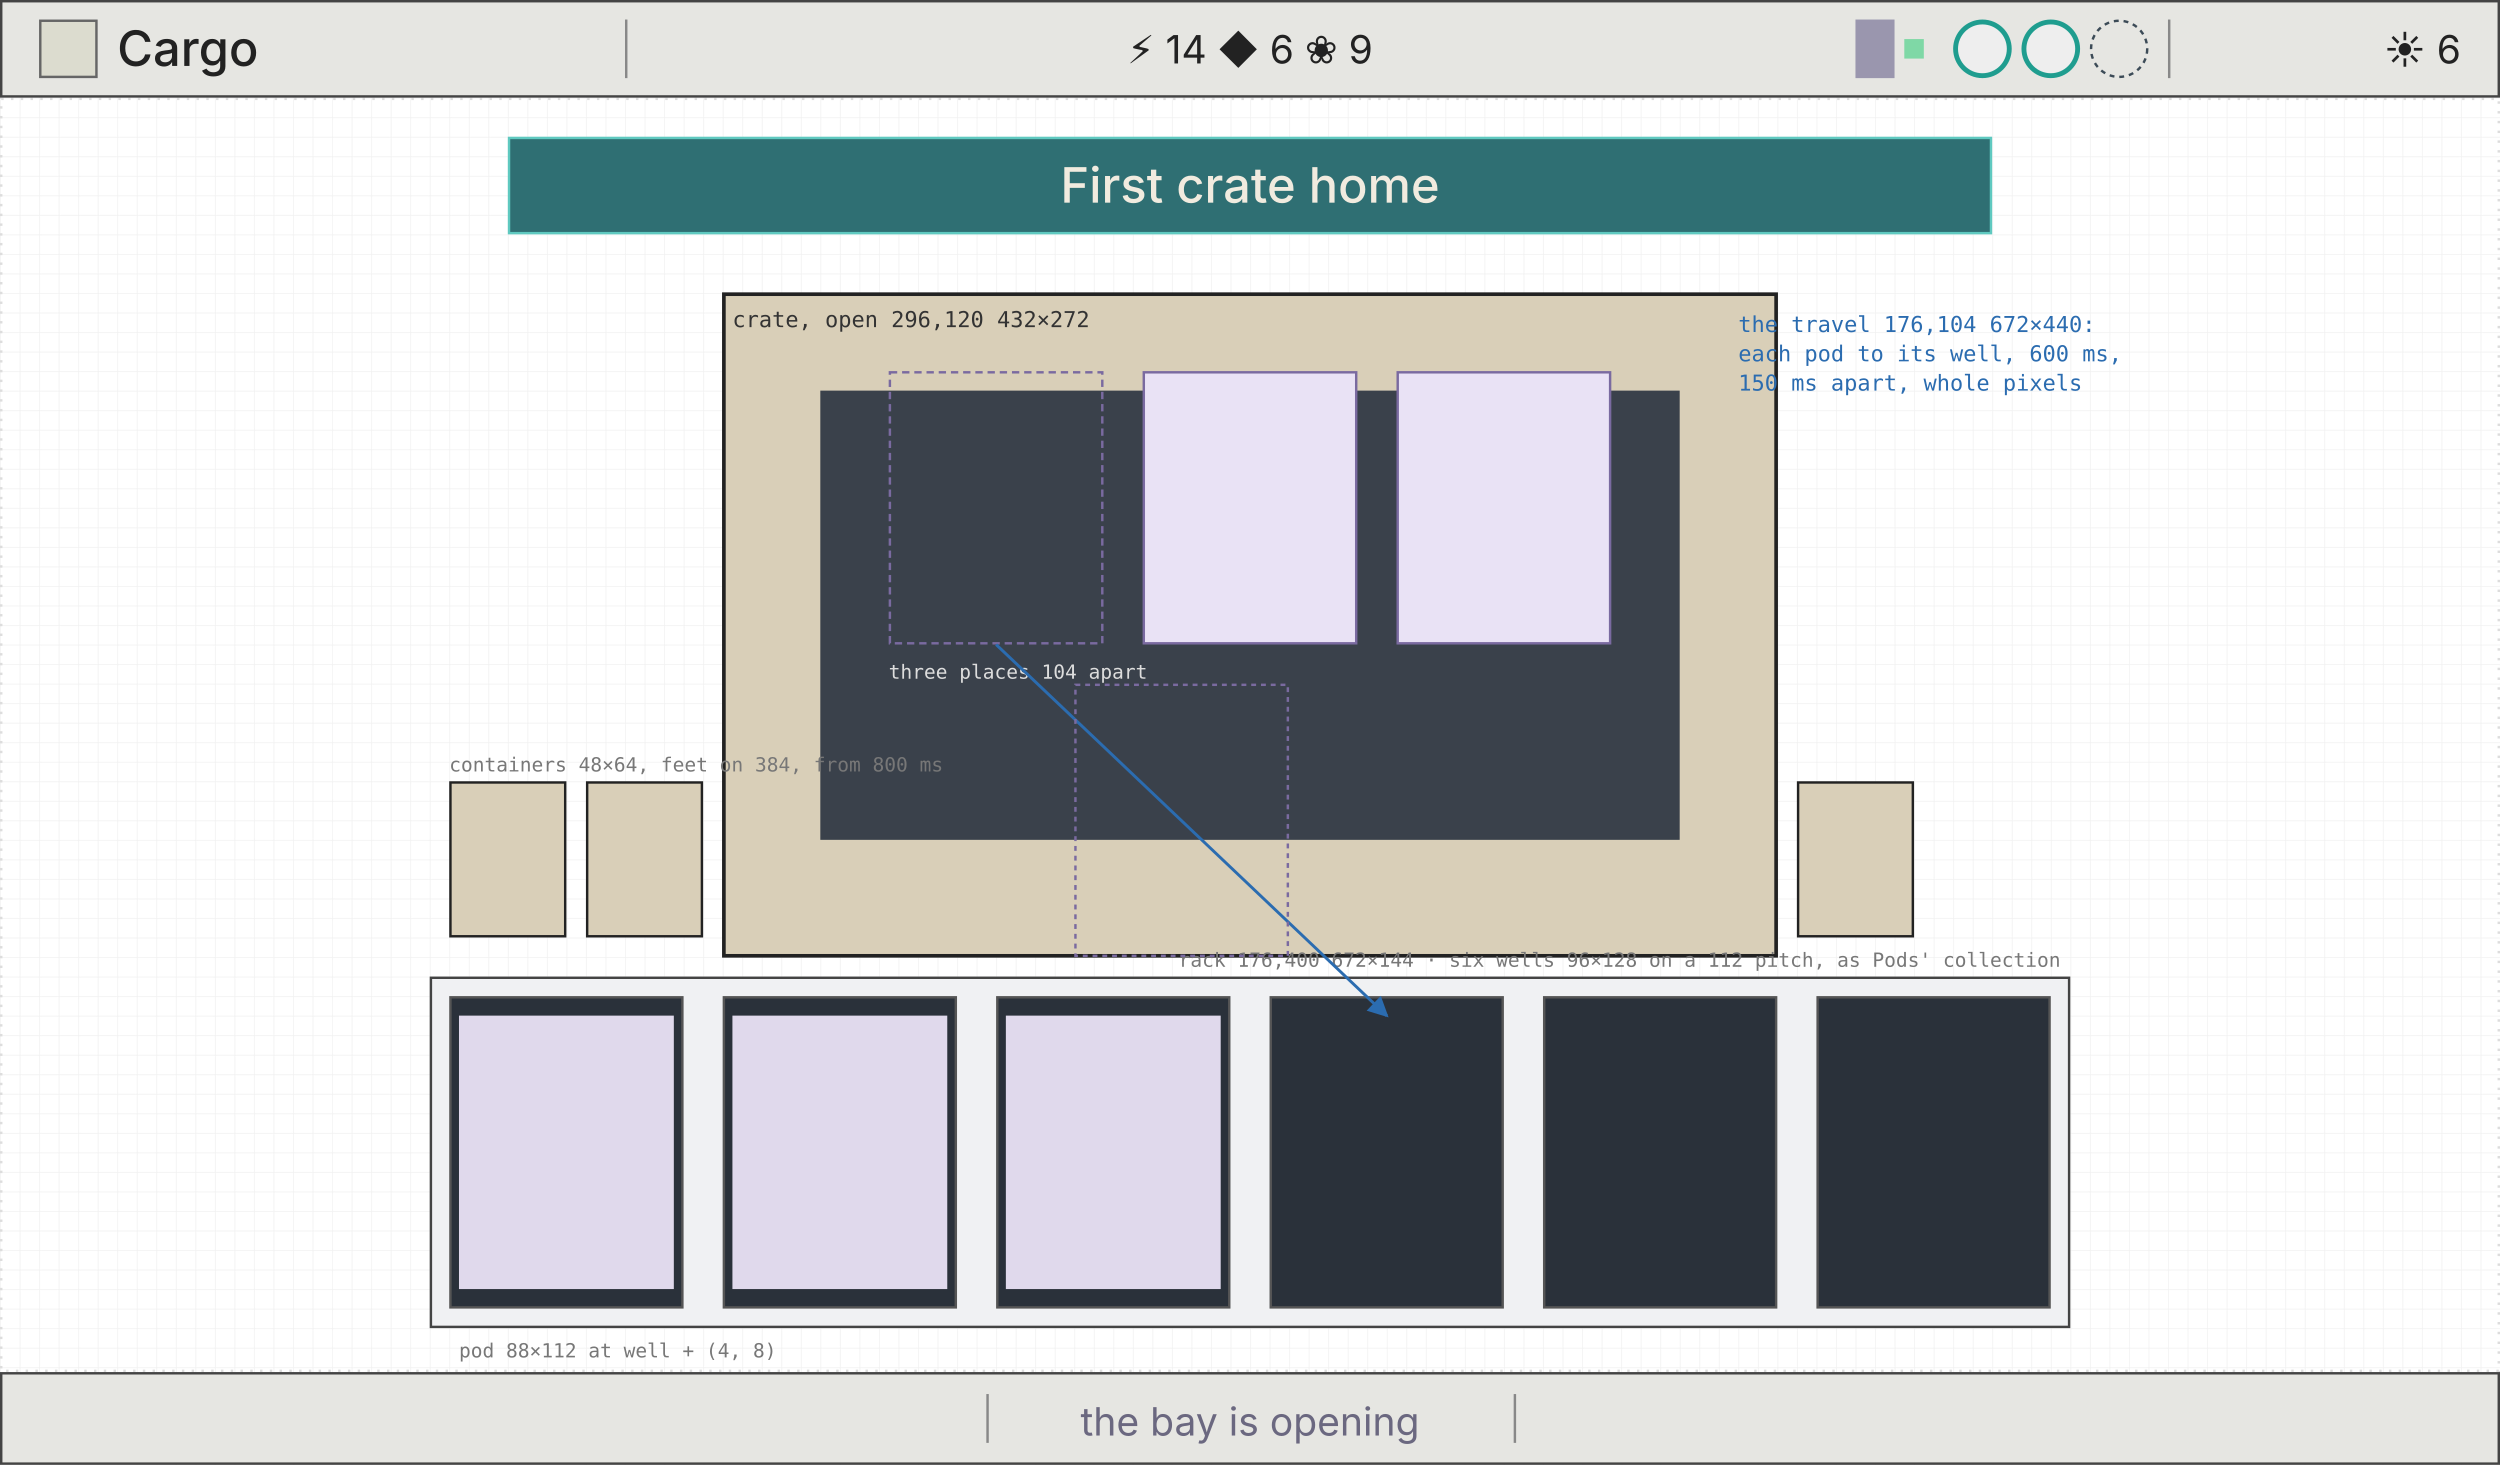
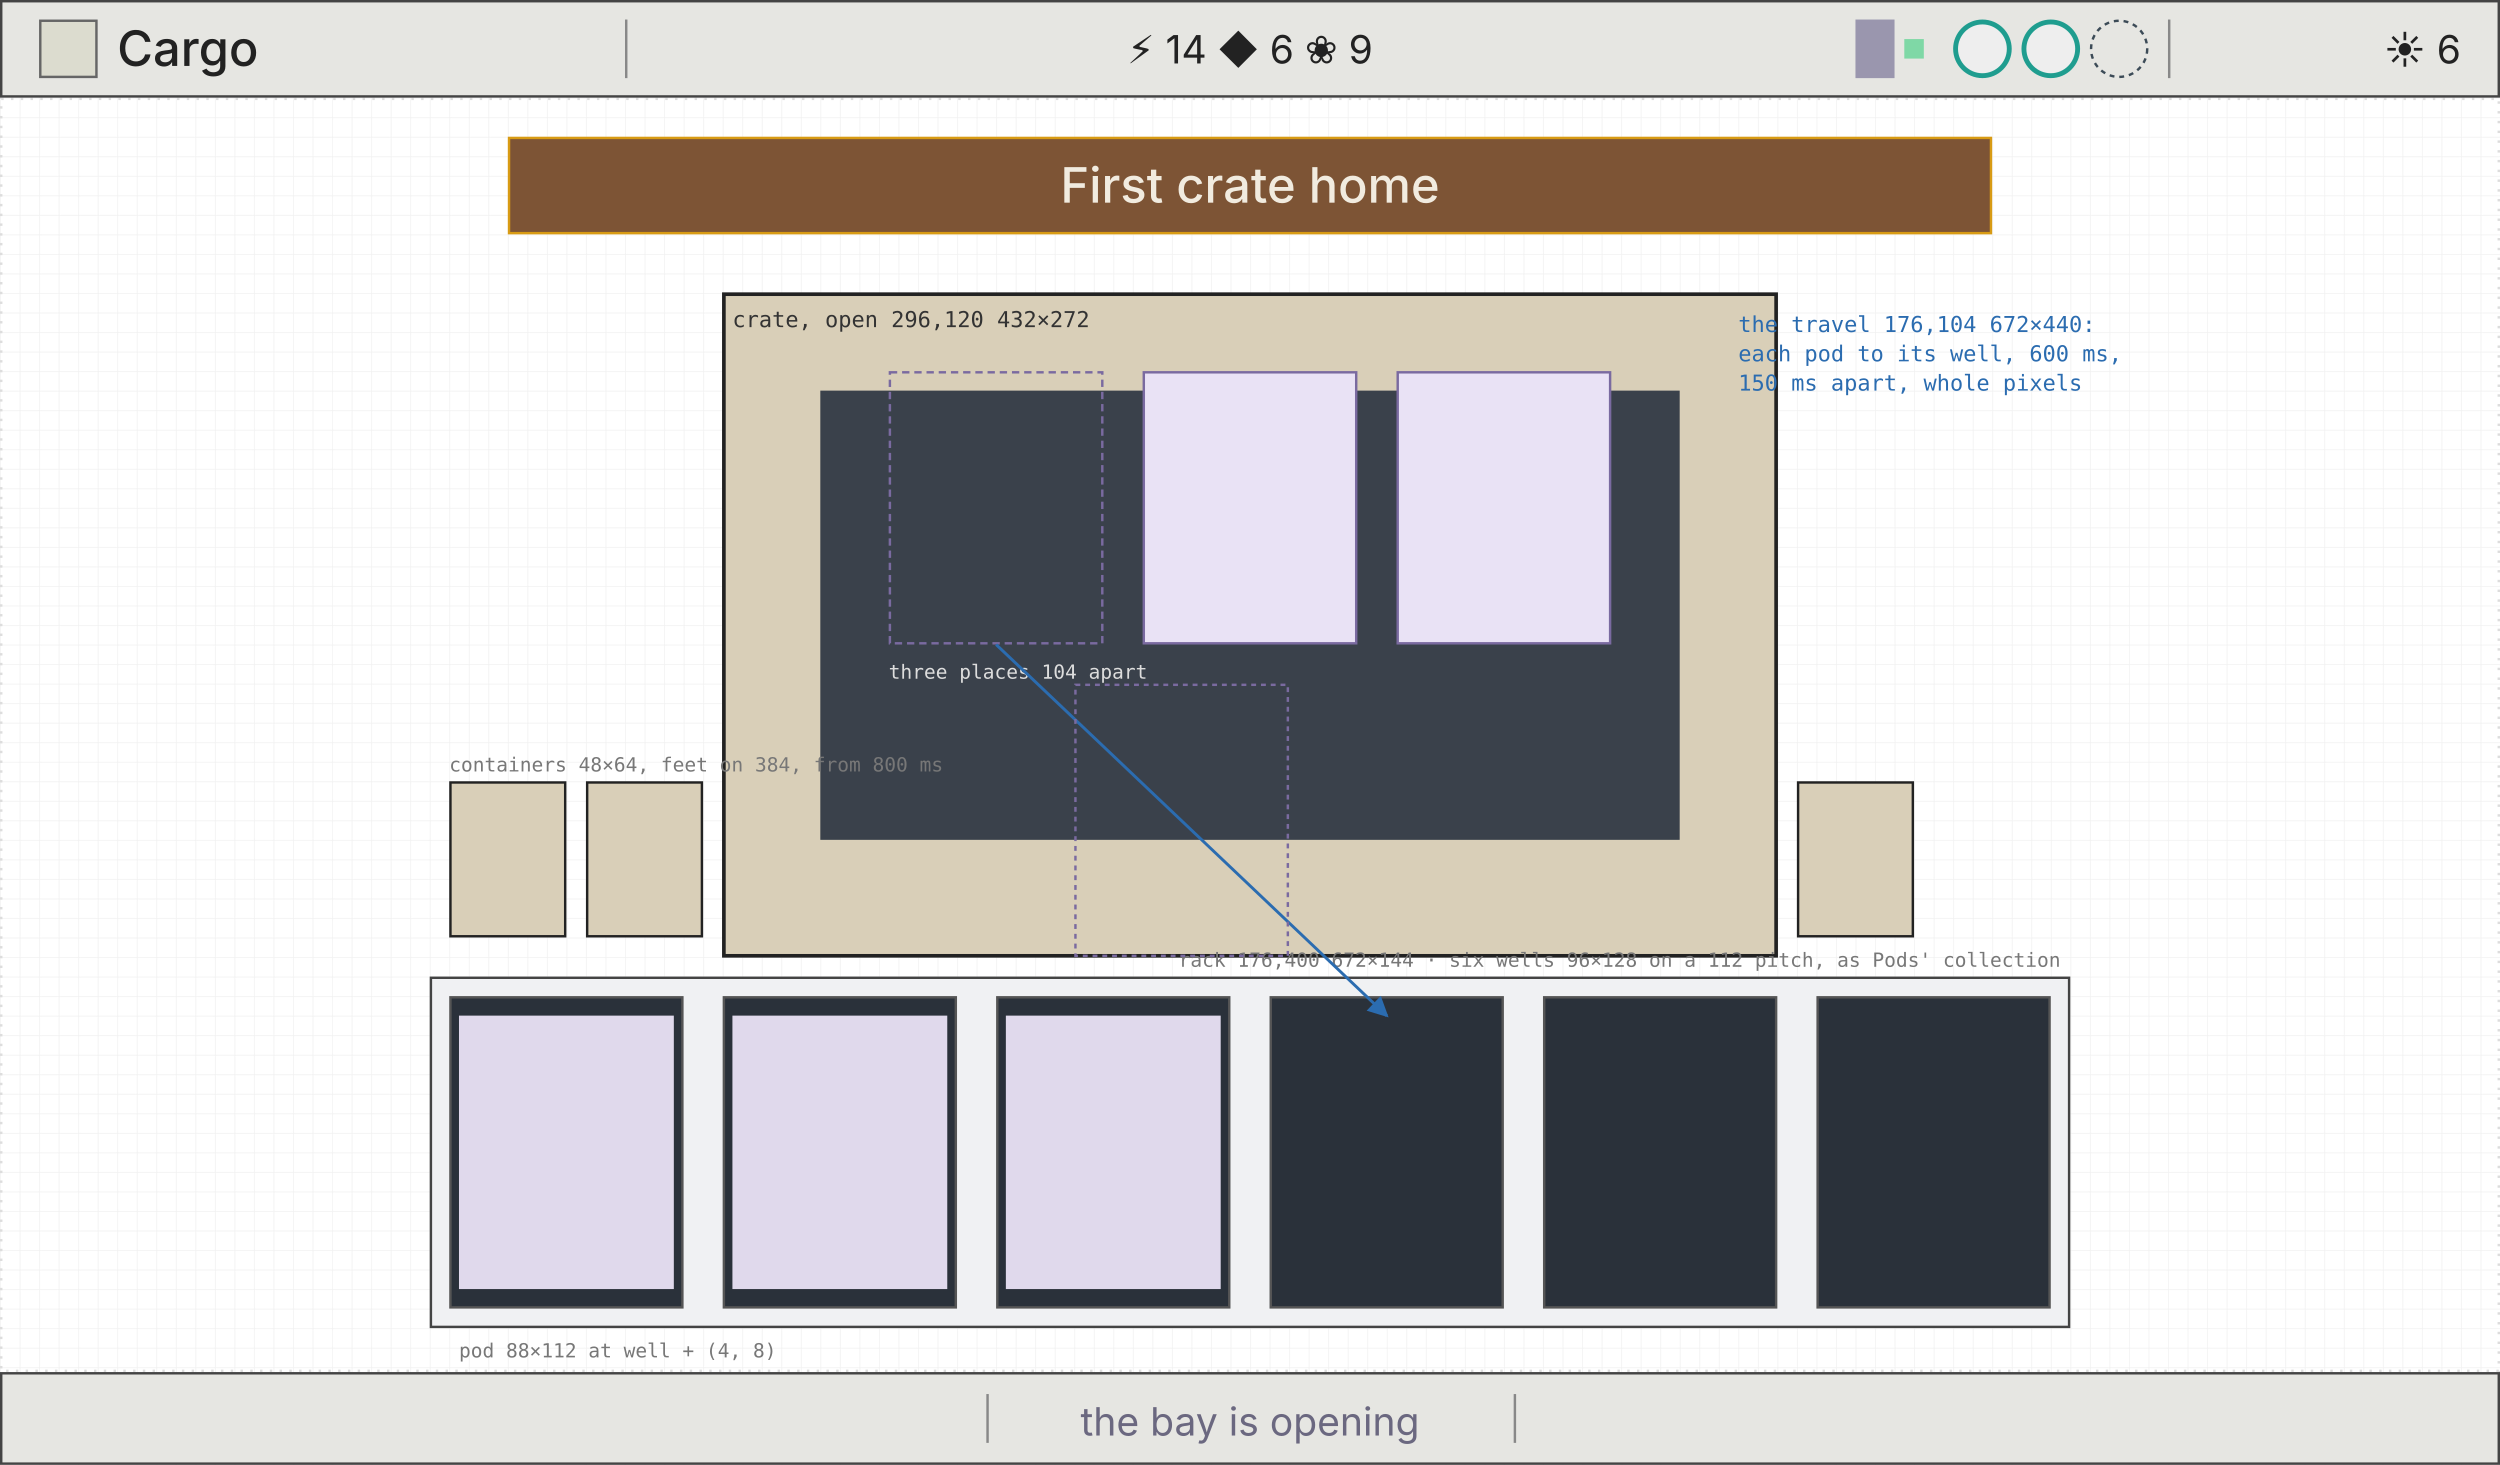
<svg xmlns="http://www.w3.org/2000/svg" viewBox="0 0 1024 600" width="1024" height="600" font-family="Inter, sans-serif">
  <defs>
    <pattern id="g8" width="8" height="8" patternUnits="userSpaceOnUse">
      <path d="M8 0H0V8" fill="none" stroke="#efefef" stroke-width="0.5" />
    </pattern>
    <marker id="ah" viewBox="0 0 8 8" refX="7" refY="4" markerWidth="7" markerHeight="7" orient="auto">
      <path d="M0 0L8 4L0 8z" fill="#2b6cb0" />
    </marker>
  </defs>
  <rect width="1024" height="600" fill="#ffffff" />
  <rect width="1024" height="600" fill="url(#g8)" />
  <rect x="0.5" y="40.5" width="1023" height="521" fill="none" stroke="#ddd" stroke-width="1" stroke-dasharray="1 3" />
-   <rect x="208.5" y="56.5" width="607" height="39" fill="#2f6f73" stroke="#5fc9c0" stroke-width="1" />
+   <rect x="208.5" y="56.5" width="607" height="39" fill="#7d5435" stroke="#d89b14" stroke-width="1" />
  <text x="512" y="83" font-size="20" fill="#f1ebdf" text-anchor="middle" font-weight="500">First crate home</text>
  <rect x="296.5" y="120.5" width="431" height="271" fill="#d9cfb8" stroke="#222" stroke-width="1.5" />
  <path d="M336 160h352v184h-352z" fill="#3a414b" />
  <text x="300" y="134" font-size="9" fill="#333" font-family="DejaVu Sans Mono, ui-monospace, monospace">crate, open 296,120 432×272</text>
  <rect x="364.5" y="152.5" width="87" height="111" fill="none" stroke="#7a6aa0" stroke-width="1" stroke-dasharray="3 2" />
  <rect x="468.5" y="152.5" width="87" height="111" fill="#e9e2f5" stroke="#7a6aa0" stroke-width="1" />
  <rect x="572.5" y="152.5" width="87" height="111" fill="#e9e2f5" stroke="#7a6aa0" stroke-width="1" />
  <text x="364" y="278" font-size="8" fill="#ddd" font-family="DejaVu Sans Mono, ui-monospace, monospace">three places 104 apart</text>
  <rect x="176.5" y="400.5" width="671" height="143" fill="#f0f1f3" stroke="#444" stroke-width="1" />
  <text x="844" y="396" font-size="8" fill="#777" text-anchor="end" font-family="DejaVu Sans Mono, ui-monospace, monospace">rack 176,400 672×144 · six wells 96×128 on a 112 pitch, as Pods' collection</text>
  <rect x="184.5" y="408.5" width="95" height="127" fill="#2a313a" stroke="#555" stroke-width="1" />
  <path d="M188 416h88v112h-88z" fill="#e9e2f5" opacity="0.95" />
  <rect x="296.5" y="408.5" width="95" height="127" fill="#2a313a" stroke="#555" stroke-width="1" />
  <path d="M300 416h88v112h-88z" fill="#e9e2f5" opacity="0.95" />
  <rect x="408.5" y="408.5" width="95" height="127" fill="#2a313a" stroke="#555" stroke-width="1" />
  <path d="M412 416h88v112h-88z" fill="#e9e2f5" opacity="0.95" />
  <rect x="520.5" y="408.5" width="95" height="127" fill="#2a313a" stroke="#555" stroke-width="1" />
  <rect x="632.5" y="408.5" width="95" height="127" fill="#2a313a" stroke="#555" stroke-width="1" />
  <rect x="744.5" y="408.5" width="95" height="127" fill="#2a313a" stroke="#555" stroke-width="1" />
  <text x="188" y="556" font-size="8" fill="#777" font-family="DejaVu Sans Mono, ui-monospace, monospace">pod 88×112 at well + (4, 8)</text>
  <rect x="184.5" y="320.5" width="47" height="63" fill="#d9cfb8" stroke="#222" stroke-width="1" />
  <rect x="240.5" y="320.5" width="47" height="63" fill="#d9cfb8" stroke="#222" stroke-width="1" />
  <rect x="736.5" y="320.5" width="47" height="63" fill="#d9cfb8" stroke="#222" stroke-width="1" />
  <text x="184" y="316" font-size="8" fill="#777" font-family="DejaVu Sans Mono, ui-monospace, monospace">containers 48×64, feet on 384, from 800 ms</text>
  <path d="M408 264L568 416" fill="none" stroke="#2b6cb0" stroke-width="1.2" marker-end="url(#ah)" />
  <rect x="440.5" y="280.5" width="87" height="111" fill="none" stroke="#7a6aa0" stroke-width="1" stroke-dasharray="2 2" />
  <text x="712" y="136" font-size="9" fill="#2b6cb0" font-family="DejaVu Sans Mono, ui-monospace, monospace">the travel 176,104 672×440:</text>
  <text x="712" y="148" font-size="9" fill="#2b6cb0" font-family="DejaVu Sans Mono, ui-monospace, monospace">each pod to its well, 600 ms,</text>
  <text x="712" y="160" font-size="9" fill="#2b6cb0" font-family="DejaVu Sans Mono, ui-monospace, monospace">150 ms apart, whole pixels</text>
  <rect x="0.5" y="0.5" width="1023" height="39" fill="#e6e6e2" stroke="#444" stroke-width="1" />
  <rect x="16.5" y="8.5" width="23" height="23" fill="#dcdccf" stroke="#666" stroke-width="1" />
  <text x="48" y="27" font-size="20" fill="#222" font-weight="500">Cargo</text>
  <path d="M256 8h1v24h-1z" fill="#888" />
  <path d="M888 8h1v24h-1z" fill="#888" />
  <text x="512" y="26" font-size="16" fill="#222" text-anchor="middle">⚡ 14   ◆ 6   ❀ 9</text>
  <path d="M760 8h16v24h-16z" fill="#9a96ae" />
  <path d="M780 16h8v8h-8z" fill="#7fd8a6" />
  <circle cx="812" cy="20" r="11" fill="#eee" stroke="#1f9d8f" stroke-width="2" />
  <circle cx="840" cy="20" r="11" fill="#eee" stroke="#1f9d8f" stroke-width="2" />
  <circle cx="868" cy="20" r="11.5" fill="none" stroke="#3c4b57" stroke-width="1" stroke-dasharray="2 2" />
  <text x="1008" y="26" font-size="16" fill="#222" text-anchor="end">☀ 6</text>
  <rect x="0.5" y="562.5" width="1023" height="37" fill="#e6e6e2" stroke="#444" stroke-width="1" />
  <path d="M404 571h1v20h-1z" fill="#888" />
  <path d="M620 571h1v20h-1z" fill="#888" />
  <text x="512" y="588" font-size="16" fill="#6b6880" text-anchor="middle">the bay is opening</text>
</svg>
